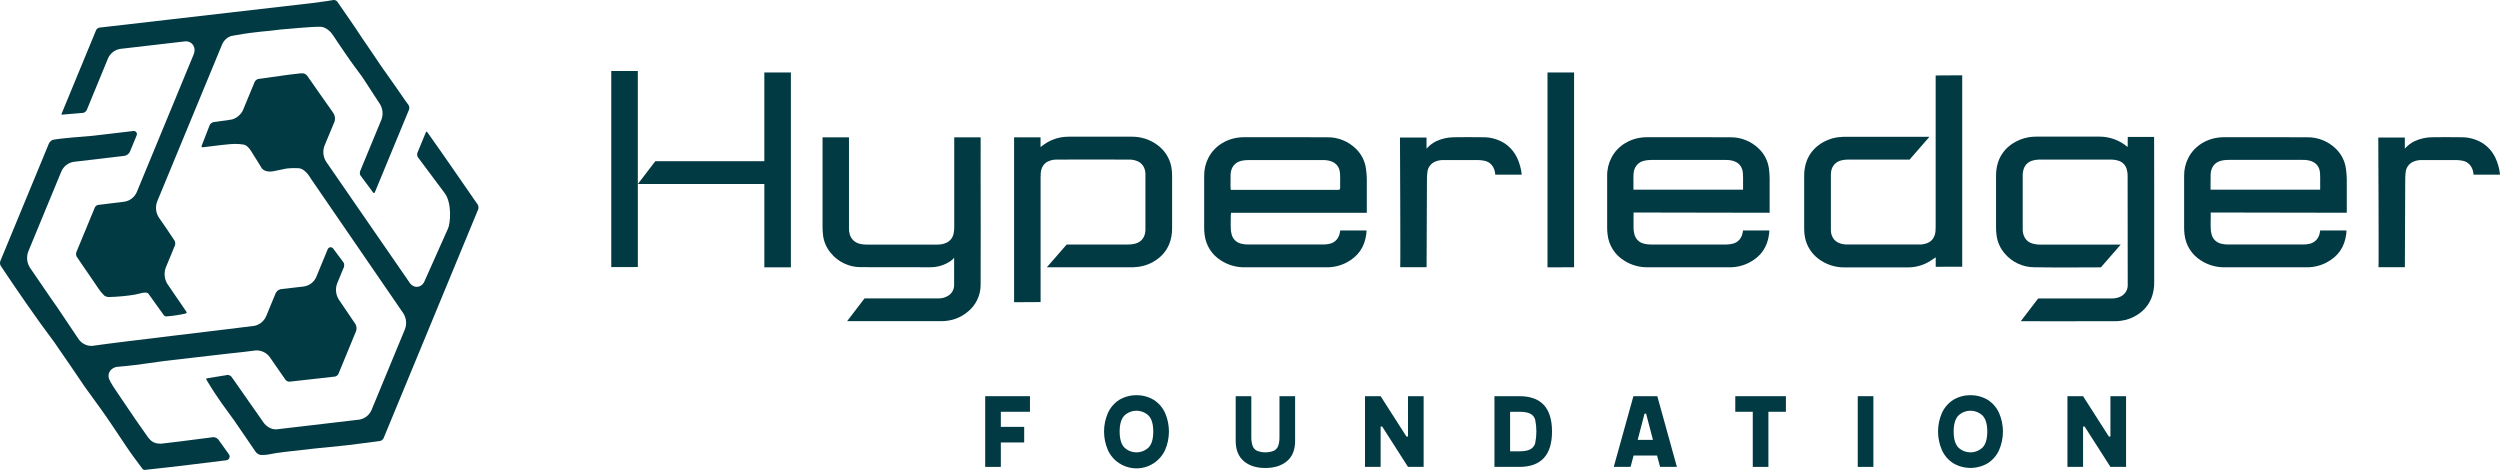
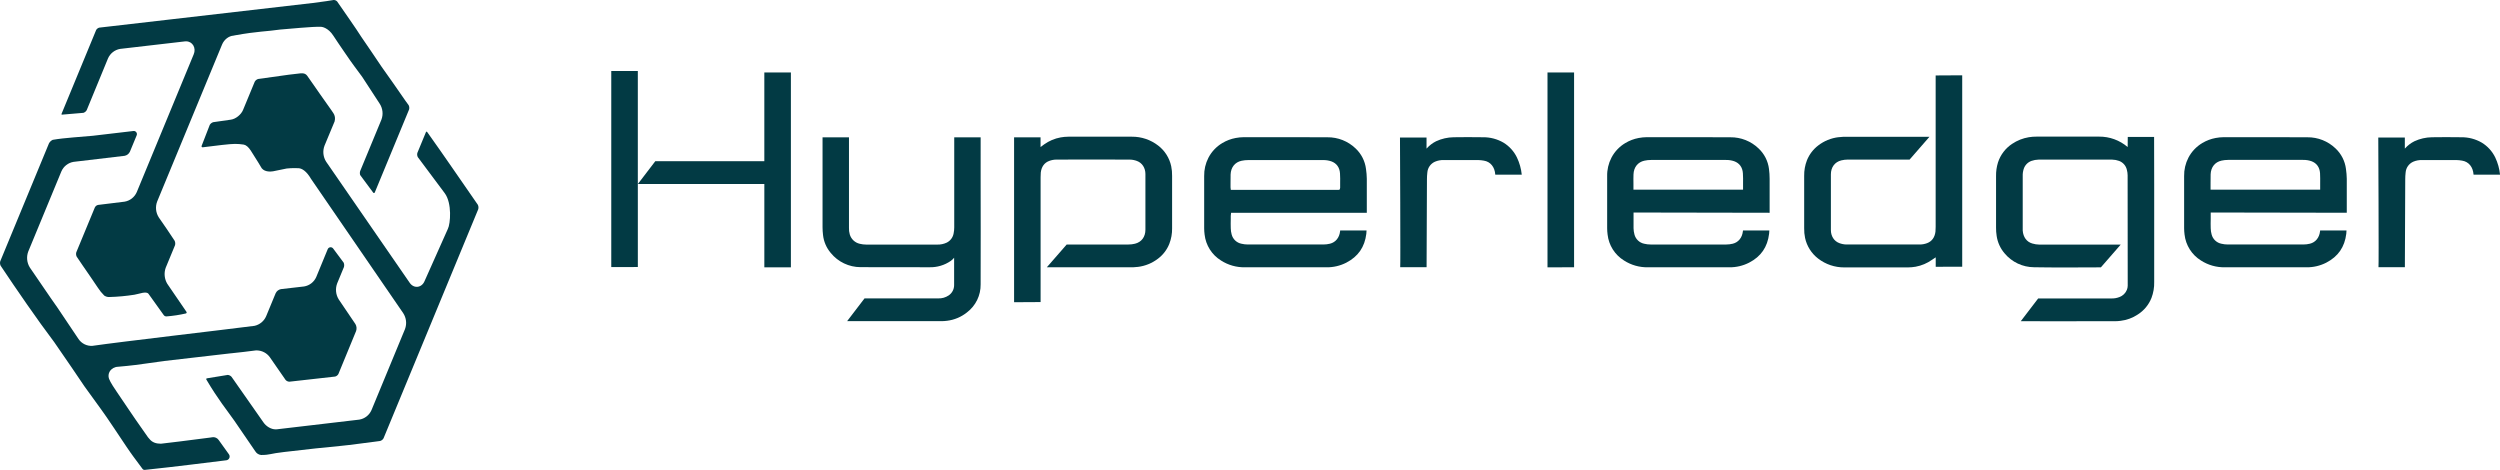
<svg xmlns="http://www.w3.org/2000/svg" id="Layer_1" data-name="Layer 1" viewBox="0 0 1977.03 371.56">
  <defs>
    <style>.cls-1{fill:#023a44;}</style>
  </defs>
-   <polygon class="cls-1" points="779.1 369.23 791.47 369.23 791.47 349.91 809.94 349.91 809.94 337.57 791.47 337.57 791.47 325.64 814.5 325.64 814.5 313.31 779.1 313.31 779.1 369.23" />
-   <path class="cls-1" d="M921.81,320.23a26.89,26.89,0,0,0-27.36,0,24.23,24.23,0,0,0-8.89,10.28,36.8,36.8,0,0,0,0,29.52,24.23,24.23,0,0,0,8.89,10.28A24.91,24.91,0,0,0,930.7,360a36.8,36.8,0,0,0,0-29.52A24.37,24.37,0,0,0,921.81,320.23Zm-4,37.54a13.89,13.89,0,0,1-19.4,0q-3.6-3.94-3.6-12.5t3.6-12.5a13.89,13.89,0,0,1,19.4,0q3.58,3.94,3.59,12.5T917.83,357.77Z" transform="translate(-9.38 -4)" />
-   <path class="cls-1" d="M1021.2,349.38a21.77,21.77,0,0,1-.92,7,7.15,7.15,0,0,1-3.33,4,18.06,18.06,0,0,1-13.75,0,7.15,7.15,0,0,1-3.33-4,21.46,21.46,0,0,1-.93-7V317.31H986.58v35.36q0,10.53,6.41,16t17.08,5.42q10.66,0,17.08-5.42t6.42-16V317.31H1021.2Z" transform="translate(-9.38 -4)" />
-   <polygon class="cls-1" points="1113.46 345.22 1112.23 345.22 1091.82 313.31 1079.46 313.31 1079.46 369.23 1091.82 369.23 1091.82 337.32 1093.06 337.32 1113.46 369.23 1125.83 369.23 1125.83 313.31 1113.46 313.31 1113.46 345.22" />
-   <path class="cls-1" d="M1210.84,317.31h-19.63v55.92h19.63q25.89,0,25.89-28T1210.84,317.31Zm12.6,37.13a7.73,7.73,0,0,1-3.83,4.85q-2.89,1.6-8.77,1.61h-7.26V329.64h7.26c4,0,6.9.53,8.81,1.57a7.62,7.62,0,0,1,3.79,4.77,46.27,46.27,0,0,1,0,18.46Z" transform="translate(-9.38 -4)" />
-   <path class="cls-1" d="M1301.09,317.31l-15.53,55.92h13.29l2.4-9h18.55l2.39,9h13.3L1320,317.31Zm3.4,34.54,5.41-20.72h1.24l5.41,20.72Z" transform="translate(-9.38 -4)" />
-   <polygon class="cls-1" points="1372.28 325.64 1386.11 325.64 1386.11 369.23 1398.48 369.23 1398.48 325.64 1412.31 325.64 1412.31 313.31 1372.28 313.31 1372.28 325.64" />
-   <rect class="cls-1" x="1469.13" y="313.31" width="12.37" height="55.92" />
-   <path class="cls-1" d="M1581.35,320.23a26.89,26.89,0,0,0-27.36,0,24.3,24.3,0,0,0-8.89,10.28,36.8,36.8,0,0,0,0,29.52,24.3,24.3,0,0,0,8.89,10.28,26.89,26.89,0,0,0,27.36,0,24.23,24.23,0,0,0,8.89-10.28,36.8,36.8,0,0,0,0-29.52A24.23,24.23,0,0,0,1581.35,320.23Zm-4,37.54a13.89,13.89,0,0,1-19.4,0q-3.59-3.94-3.59-12.5t3.59-12.5a13.89,13.89,0,0,1,19.4,0q3.6,3.94,3.59,12.5T1577.37,357.77Z" transform="translate(-9.38 -4)" />
-   <polygon class="cls-1" points="1668.95 345.22 1667.72 345.22 1647.31 313.31 1634.95 313.31 1634.95 369.23 1647.31 369.23 1647.31 337.32 1648.55 337.32 1668.95 369.23 1681.32 369.23 1681.32 313.31 1668.95 313.31 1668.95 345.22" />
  <path class="cls-1" d="M1408.41,188.85c.1-.82.14-1.64.18-2.5v-.08h-20.84l-.07.62c-.56,5.07-3.56,8.75-8,9.84a22.51,22.51,0,0,1-5.18.63q-29.88.06-59.76,0a21.58,21.58,0,0,1-5.17-.63,10,10,0,0,1-7.65-7.32,20.7,20.7,0,0,1-.71-4.88c-.07-2.45-.05-4.93,0-7.34v-5.13l107.61.2v-8.12c0-6.24,0-12.48,0-18.72a60.18,60.18,0,0,0-.51-7.85,26.68,26.68,0,0,0-8.24-16.19,31.61,31.61,0,0,0-22.27-8.82c-9.49-.06-19-.07-28.58-.07-10.51,0-21,0-31.25,0h-6.43a35.9,35.9,0,0,0-6.28.63,31.8,31.8,0,0,0-10.55,4,29.14,29.14,0,0,0-11,11.62,30.28,30.28,0,0,0-3.37,14.54v17.53q0,11.84,0,23.67a39.67,39.67,0,0,0,.34,5,27.7,27.7,0,0,0,13,20.54,33.77,33.77,0,0,0,18.73,5.36H1377a33.44,33.44,0,0,0,15.6-3.67C1402,206.86,1407.14,199.38,1408.41,188.85Zm-107.24-47c.22-5.62,3.43-9.65,8.6-10.78a24.27,24.27,0,0,1,5.31-.57q22.89,0,45.77,0h13.35a19,19,0,0,1,6.6,1c4.18,1.52,6.56,4.8,6.88,9.49.19,2.7.16,5.44.13,8.1,0,1.13,0,2.26,0,3.39V154h-86.68v-5C1301.09,146.66,1301.08,144.23,1301.17,141.82Z" transform="translate(-9.38 -4)" />
  <path class="cls-1" d="M1864.59,137.57a26.79,26.79,0,0,0-8.24-16.19,31.64,31.64,0,0,0-22.28-8.82c-9.49-.06-19-.07-28.58-.07-10.5,0-21,0-31.24,0h-6.44a35.79,35.79,0,0,0-6.27.63,31.77,31.77,0,0,0-10.56,4,29.21,29.21,0,0,0-11,11.62,30.51,30.51,0,0,0-3.37,14.54v17.53q0,11.84,0,23.67a41.66,41.66,0,0,0,.34,5,27.75,27.75,0,0,0,13,20.54,33.77,33.77,0,0,0,18.73,5.36h64.75a33.44,33.44,0,0,0,15.6-3.67c9.37-4.86,14.55-12.34,15.82-22.87.1-.82.14-1.64.17-2.5v-.08h-20.85l-.07.62c-.55,5.07-3.56,8.75-8,9.84a22.36,22.36,0,0,1-5.17.63q-29.88.06-59.76,0a21.6,21.6,0,0,1-5.18-.63,10,10,0,0,1-7.64-7.32,19.71,19.71,0,0,1-.71-4.88c-.08-2.45-.06-4.93,0-7.34v-5.13l107.6.2v-8.12c0-6.24,0-12.48,0-18.72A62,62,0,0,0,1864.59,137.57ZM1844.2,149c0,1.13,0,2.26,0,3.39V154h-86.68v-2c0-1,0-2,0-3,0-2.36,0-4.79.06-7.2.22-5.62,3.44-9.65,8.6-10.78a24.41,24.41,0,0,1,5.31-.57q22.89,0,45.78,0h13.35a19.1,19.1,0,0,1,6.6,1c4.18,1.52,6.55,4.8,6.88,9.49C1844.25,143.61,1844.22,146.35,1844.2,149Z" transform="translate(-9.38 -4)" />
  <path class="cls-1" d="M1089.62,137.57a26.72,26.72,0,0,0-8.23-16.19,31.64,31.64,0,0,0-22.28-8.82c-9.49-.06-19-.07-28.58-.07-10.5,0-21,0-31.24,0h-6.44a35.79,35.79,0,0,0-6.27.63,31.77,31.77,0,0,0-10.56,4,29.14,29.14,0,0,0-11,11.62,30.51,30.51,0,0,0-3.37,14.54v17.33q0,11.92,0,23.87a39.67,39.67,0,0,0,.34,5,27.73,27.73,0,0,0,13,20.54,33.77,33.77,0,0,0,18.73,5.36h64.75a33.44,33.44,0,0,0,15.6-3.67c9.37-4.86,14.54-12.34,15.82-22.87.1-.81.13-1.64.17-2.5v-.08h-20.85l-.07.62c-.55,5.07-3.56,8.75-8,9.84a22.42,22.42,0,0,1-5.17.63q-29.88.06-59.76,0a21.6,21.6,0,0,1-5.18-.63,10,10,0,0,1-7.65-7.32,20.21,20.21,0,0,1-.7-4.88c-.08-2.45-.06-4.93,0-7.34v-2.35a8.14,8.14,0,0,1,.09-1l.17-1.55h107.33v-8.14q0-9.35,0-18.7A60.08,60.08,0,0,0,1089.62,137.57Zm-20.43,11.57c0,1.13,0,2.27,0,3.4a1.58,1.58,0,0,1-.17.72l-.28.71-.8.18H982.73l-.16-1.3a4.73,4.73,0,0,1-.07-.71c0-1,0-2,0-3,0-2.36,0-4.8.06-7.2.22-5.62,3.43-9.65,8.6-10.79a24.9,24.9,0,0,1,5.31-.56q22.89,0,45.77,0h13.35a19,19,0,0,1,6.6,1c4.18,1.52,6.56,4.8,6.88,9.49C1069.25,143.75,1069.22,146.49,1069.19,149.14Z" transform="translate(-9.38 -4)" />
  <path class="cls-1" d="M513.78,139.68V60.13h-21V215.22c2.45,0,4.42,0,6.66,0,3.36,0,7.3-.06,14.35-.06V197.65c.06-15.49,0-12.05,0-27.54Z" transform="translate(-9.38 -4)" />
  <path class="cls-1" d="M1982.66,128.55A28,28,0,0,0,1972,116.8a31.38,31.38,0,0,0-16.16-4.26c-8.48-.12-16.08-.12-23.26,0a34,34,0,0,0-13.82,3.15,24.67,24.67,0,0,0-7.49,5.72l-.12.13v-8.76h-21s.5,102.77.16,102.55h20.87l.29-69.5a46.64,46.64,0,0,1,.31-5.43,10.2,10.2,0,0,1,6-8.51,16.22,16.22,0,0,1,7.07-1.31q13.62,0,27.24,0a29.17,29.17,0,0,1,4.35.45c5.25.85,8.65,5,9.06,11.09h20.94A41.41,41.41,0,0,0,1982.66,128.55Z" transform="translate(-9.38 -4)" />
  <path class="cls-1" d="M1209,128.55a28,28,0,0,0-10.65-11.75,31.41,31.41,0,0,0-16.16-4.26c-8.48-.12-16.09-.12-23.27,0a34,34,0,0,0-13.81,3.15,24.55,24.55,0,0,0-7.49,5.72l-.12.13v-8.76h-21s.5,102.77.17,102.55h20.87l.29-69.5a44.53,44.53,0,0,1,.31-5.43,10.17,10.17,0,0,1,6-8.51,16.27,16.27,0,0,1,7.08-1.31q13.62,0,27.24,0a29.45,29.45,0,0,1,4.35.45c5.25.85,8.65,5,9.06,11.09h20.93A41.17,41.17,0,0,0,1209,128.55Z" transform="translate(-9.38 -4)" />
  <path class="cls-1" d="M905.53,215.37a27.37,27.37,0,0,0,3.36-.29l.27,0a32.59,32.59,0,0,0,16.07-6.59,27.37,27.37,0,0,0,8.85-11.63,32.4,32.4,0,0,0,2.21-12.38q0-19.81,0-39.64v-1.72a34.39,34.39,0,0,0-.71-7.7,27.91,27.91,0,0,0-10.32-16.32,33.48,33.48,0,0,0-20.76-7q-25.11-.06-50.22,0a37,37,0,0,0-6.14.56,32.42,32.42,0,0,0-13.09,5.56c-.27.19-1.69,1.19-2.79,2.08v-7.69H811.33V243l10.19-.06,10.78-.06V181.24q0-18.26,0-36.52v-.59a31.52,31.52,0,0,1,.15-3.74c.55-4.56,2.85-7.71,6.64-9.12a16.36,16.36,0,0,1,5.51-1.06c7.27-.06,14.54-.05,21.82-.05h15c7.2,0,14.41,0,21.61.06a16.51,16.51,0,0,1,5.5,1.09c4.09,1.52,6.64,5.45,6.66,10.27q0,22,0,44.09c0,5.66-3.1,9.8-8.26,11.07a21.61,21.61,0,0,1-5.18.62c-14.17,0-25.75,0-37.82,0h-11l-15.7,18c16.19.05,49.9,0,66.54,0Z" transform="translate(-9.38 -4)" />
  <path class="cls-1" d="M1561.12,214.94V63.55l-21,.12V183.42a31.69,31.69,0,0,1-.15,3.75c-.55,4.56-2.84,7.71-6.63,9.12a16.45,16.45,0,0,1-5.51,1.06h-58.4a16.7,16.7,0,0,1-5.5-1.1c-4.1-1.52-6.65-5.45-6.66-10.27q-.06-22,0-44.09c0-5.66,3.1-9.8,8.27-11.07a21.61,21.61,0,0,1,5.18-.62l48.79,0,15.69-18c-16.2-.05-49.93,0-66.58,0h-1.72a27.37,27.37,0,0,0-3.36.29l-.27,0a32.59,32.59,0,0,0-16.07,6.59,27.75,27.75,0,0,0-8.85,11.63,32.59,32.59,0,0,0-2.21,12.38q0,20.69,0,41.36a34.39,34.39,0,0,0,.71,7.7,28,28,0,0,0,10.32,16.32,33.48,33.48,0,0,0,20.76,7q25.13.06,50.23,0a35.9,35.9,0,0,0,6.13-.55,32.42,32.42,0,0,0,13.09-5.56c.26-.19,1.36-.93,2.79-1.86v0h0l0,0v7.47Z" transform="translate(-9.38 -4)" />
  <polygon class="cls-1" points="1223.78 57.32 1223.78 211.39 1244.8 211.38 1244.8 57.32 1223.78 57.32" />
  <path class="cls-1" d="M613.82,61.32V131.5H527.58l-13.75,18c16.43,0,75.22,0,100,0v65.91h21V61.32Z" transform="translate(-9.38 -4)" />
  <path class="cls-1" d="M1712.87,113c0-.23,0-.46,0-.71h-8.12c-4.23,0-8.45,0-12.71,0l-.08,8a34.29,34.29,0,0,0-22.67-8.25h-23.52q-12.83,0-25.65,0a37.7,37.7,0,0,0-6.3.47,33.55,33.55,0,0,0-13.22,5.25,27.92,27.92,0,0,0-11.2,14.74,34.19,34.19,0,0,0-1.52,10.68q0,13.58,0,27.15V184a40.19,40.19,0,0,0,.47,6.53,27.2,27.2,0,0,0,6.27,13.81,30.51,30.51,0,0,0,23.31,11c15.44.28,33.44.19,50.85.09h2l15.68-18c-19,0-46.45,0-64.45,0a20.11,20.11,0,0,1-5.48-.87c-4.42-1.28-7.17-5-7.56-10.24,0-.56,0-1.12,0-1.68V143.34a17,17,0,0,1,.74-5.62,10,10,0,0,1,6.18-6.48,17.82,17.82,0,0,1,5.49-1c7.28-.07,14.55-.06,21.83-.05h14.67c7.31,0,14.61,0,21.91.05a16.39,16.39,0,0,1,5.35,1,9.8,9.8,0,0,1,6.21,7.13,17,17,0,0,1,.58,4.27L1692,226h0v4a8.86,8.86,0,0,1-.67,3.24,10,10,0,0,1-5.84,5.66,15.8,15.8,0,0,1-6.3,1.12h-58l-13.76,18c15.1.08,41.49,0,61,0l13.73,0a36.61,36.61,0,0,0,4.24-.31,31,31,0,0,0,13.56-5,27.46,27.46,0,0,0,10.85-13.14,33.09,33.09,0,0,0,2.13-12.57q0-38.73,0-77.47Z" transform="translate(-9.38 -4)" />
  <path class="cls-1" d="M784.89,113.1c0-.16,0-.32,0-.48H764V126q0,28.92,0,57.83a22.71,22.71,0,0,1-.48,4.7,10.07,10.07,0,0,1-5.48,7.35,16.32,16.32,0,0,1-7.52,1.54H737.28q-21.39,0-42.8,0a21.06,21.06,0,0,1-5.18-.63,10.67,10.67,0,0,1-7.92-7.43,16.16,16.16,0,0,1-.62-5.3V113.35c0-.24,0-.49,0-.73H659.86v15.89q0,27.56,0,55.1a53,53,0,0,0,.38,6.26,26.35,26.35,0,0,0,6.13,14.19,30.48,30.48,0,0,0,23.48,11.21l54.64.07a28.4,28.4,0,0,0,16.76-5,14.41,14.41,0,0,0,2.66-2.52h0l0,21.64a9.77,9.77,0,0,1-4.35,8.19,13.91,13.91,0,0,1-8.21,2.33h-58.3l-13.76,18c18.54,0,58,0,74.67,0a35.6,35.6,0,0,0,4.39-.31A31.12,31.12,0,0,0,774,251.1a27.3,27.3,0,0,0,10.88-22.3c.08-28.52.06-57.51,0-85.54Z" transform="translate(-9.38 -4)" />
  <path class="cls-1" d="M163.43,132.27" transform="translate(-9.38 -4)" />
  <path class="cls-1" d="M158.33,287.55" transform="translate(-9.38 -4)" />
  <path class="cls-1" d="M191.55,283.44l.19,0c5.31-.49,14.63-1.63,20-2.33a8.7,8.7,0,0,1,.89,0,13,13,0,0,1,10.12,5.35l12.48,18a4.15,4.15,0,0,0,3,1.39l36.17-4.06a4.19,4.19,0,0,0,2.58-2l14-34a6.57,6.57,0,0,0-.55-5.54l-13.16-19.44A14.35,14.35,0,0,1,276,228.16l5.38-13a5.39,5.39,0,0,0-.17-3.33,2.39,2.39,0,0,0-.21-.34l-8.14-10.93a2.49,2.49,0,0,0-4.36.6l-9,21.85a12.75,12.75,0,0,1-9.66,7.53l-18.29,2.1a5.8,5.8,0,0,0-4.18,3.26l-7.53,18.21a13.12,13.12,0,0,1-9.15,7.56c-24.54,3.17-105.21,12.5-128.24,15.83a12.33,12.33,0,0,1-11-5.43L54.7,247.12c-1.4-2.11-3.72-5.4-5.21-7.44L33,215.59a14.35,14.35,0,0,1-1.28-12.67L57.9,139.58A12.8,12.8,0,0,1,67.54,132l40.39-4.78a5.81,5.81,0,0,0,4.19-3.27l5.32-12.86a2.49,2.49,0,0,0-2.42-3.51c-8.55,1-20.87,2.52-32.14,3.78-9.4.94-22.43,1.58-31.57,3.18a1.87,1.87,0,0,0-.32.08,6.42,6.42,0,0,0-2.9,2.79L9.56,210.65a5,5,0,0,0,.33,3.49c12.15,18.22,29,42.74,42.16,60.14l.09.1.08.12L56,280c3.77,5.24,16.32,23.87,20.14,29.49,3.5,4.72,9.93,13.59,13.36,18.46,4.14,5.52,15.75,23.2,19.75,29.1,4.91,7.29,5.72,8.1,12.84,17.75a2,2,0,0,0,1.77.8c29.51-3.13,41.6-4.87,64.63-7.62a3,3,0,0,0,1.92-4.73c-2.57-3.65-6-8.4-8.14-11.35a5.16,5.16,0,0,0-4.93-2.13c-.62.09-1.25.2-1.87.28-14.94,1.91-37.2,4.79-38.81,4.84-3.72,0-6.9-.92-9.19-3.87l-1-1.15-.14-.18-5.86-8.36c-3.75-5.16-15-22-18.79-27.54-1.23-1.7-5.2-7.72-6.08-10.24a6.86,6.86,0,0,1,.6-5.89,8,8,0,0,1,6.5-3.62l7.32-.69c5.62-.44,23.47-3.14,29.37-3.89" transform="translate(-9.38 -4)" />
  <path class="cls-1" d="M328.19,251.57a14,14,0,0,1,1.48,12.64l-26.5,64.09a12.79,12.79,0,0,1-9.65,7.54l-65.06,7.64a9.82,9.82,0,0,1-1.09.06c-3.71,0-7.53-2.42-9.63-5.48L192.49,302a4.59,4.59,0,0,0-3-1.51l-16.5,2.7a.64.64,0,0,0-.41,1c9.43,15.95,15.9,23.66,22.09,32.46L211.34,361a6.06,6.06,0,0,0,4.5,2.81c7.31,0,7-1.12,18.13-2.35,23-2.74,28.86-3.24,44.77-4.83,6.16-.5,25-3.13,31.32-3.92a4.49,4.49,0,0,0,2.63-2.11l74.9-181.17a5,5,0,0,0-.33-3.49c-12.15-17.44-26.24-38.2-40.11-57.61a.52.52,0,0,0-.91.12l-6.8,16.45a4.66,4.66,0,0,0,.35,3.36l21.33,28.57c5.83,7.9,4.48,24.17,2.44,28.17L345.2,226.14c-2.23,5.62-8.63,6.33-11.9,1.39l-66-95.65a14.22,14.22,0,0,1-1.3-12.66L274,100a6.84,6.84,0,0,0,.28-1.77,7.6,7.6,0,0,0-1.18-4.61c-.41-.65-.9-1.39-1.43-2.14l-9.33-13.21c-4.27-5.91-5-7.45-10-14.33A4.54,4.54,0,0,0,248.87,62,12.81,12.81,0,0,0,247,62c-.05,0-4.77.49-9.18,1.07-9.43,1.25-24.16,3.37-24.31,3.39a4.6,4.6,0,0,0-2.68,2.15L201.57,91c-1.52,3.66-5.81,7.1-9.55,7.62l-14,2a4.84,4.84,0,0,0-2.75,2.12l-6.45,16.63a.8.8,0,0,0,.8,1.12c9.84-1.24,21.91-2.74,25.5-2.69a42.49,42.49,0,0,1,7,.55c1.85.33,3.71,1.9,5.53,4.66,4.2,6.38,8.67,14,8.67,14,2.66,3.33,7.6,2.65,9.06,2.44.1,0,10.63-2.19,10.71-2.19a59.68,59.68,0,0,1,6.41-.32c1.18,0,2.28,0,3.17.1,2.43.18,6.05,2.16,9.64,8.37" transform="translate(-9.38 -4)" />
  <path class="cls-1" d="M87.89,25.85a4,4,0,0,0-2.47,1.87L58,94.15a.37.37,0,0,0,.35.52l17-1.44a4.61,4.61,0,0,0,2.6-2.13L94.78,50.2a12.8,12.8,0,0,1,9.66-7.54l51-5.91a8.31,8.31,0,0,1,1-.06c5.2-.07,8.31,5.3,6.1,10.33l-45,108.9a12.84,12.84,0,0,1-9.63,7.56L87,166.05a3.63,3.63,0,0,0-2.61,2L69.71,203.53a4.84,4.84,0,0,0,.34,3.47l4.57,6.74c3.22,4.67,8.9,12.86,12.08,17.67a35.86,35.86,0,0,0,5.12,6.32l.38.23a6.31,6.31,0,0,0,3.55.93,153,153,0,0,0,19.9-1.82c3.79-.58,9.53-3.16,11.26-.58L138.74,253a2.52,2.52,0,0,0,2.26,1.22,103.32,103.32,0,0,0,15.39-2.34.81.81,0,0,0,.46-1.25l-15.17-22.18a15,15,0,0,1-1.28-12.66l7.39-17.87a5.1,5.1,0,0,0-.33-3.56c-.08-.29-12-17.94-12.42-18.3a14.05,14.05,0,0,1-1.38-12.68L185,39.2c1.61-3.9,5.32-6.77,8.94-7l1.35-.28c18-3.23,25.15-3,35.55-4.54,7-.48,25.68-2.49,32.52-2.17.61,0,5.58.7,9.62,7,2.57,4,5.1,7.58,8.63,12.8,7.46,11,8.73,12.22,14.19,19.76l13.88,21.3A14,14,0,0,1,311,98.65l-16.8,40.63c-.34.84-.35,3,.27,3.52l10.07,13.56a.7.7,0,0,0,1.22-.16l27.13-65.62a4.75,4.75,0,0,0-.33-3.37l-2.78-3.84c-3.47-5.13-14.9-21.4-18.71-26.7C307.89,51.8,298.41,38,295,33c-3.23-5.27-15.33-22.46-19-27.83A3.62,3.62,0,0,0,273.22,4c-.39.07-9.55,1.59-16.42,2.36" transform="translate(-9.38 -4)" />
  <path class="cls-1" d="M169.06,135.44" transform="translate(-9.38 -4)" />
</svg>
